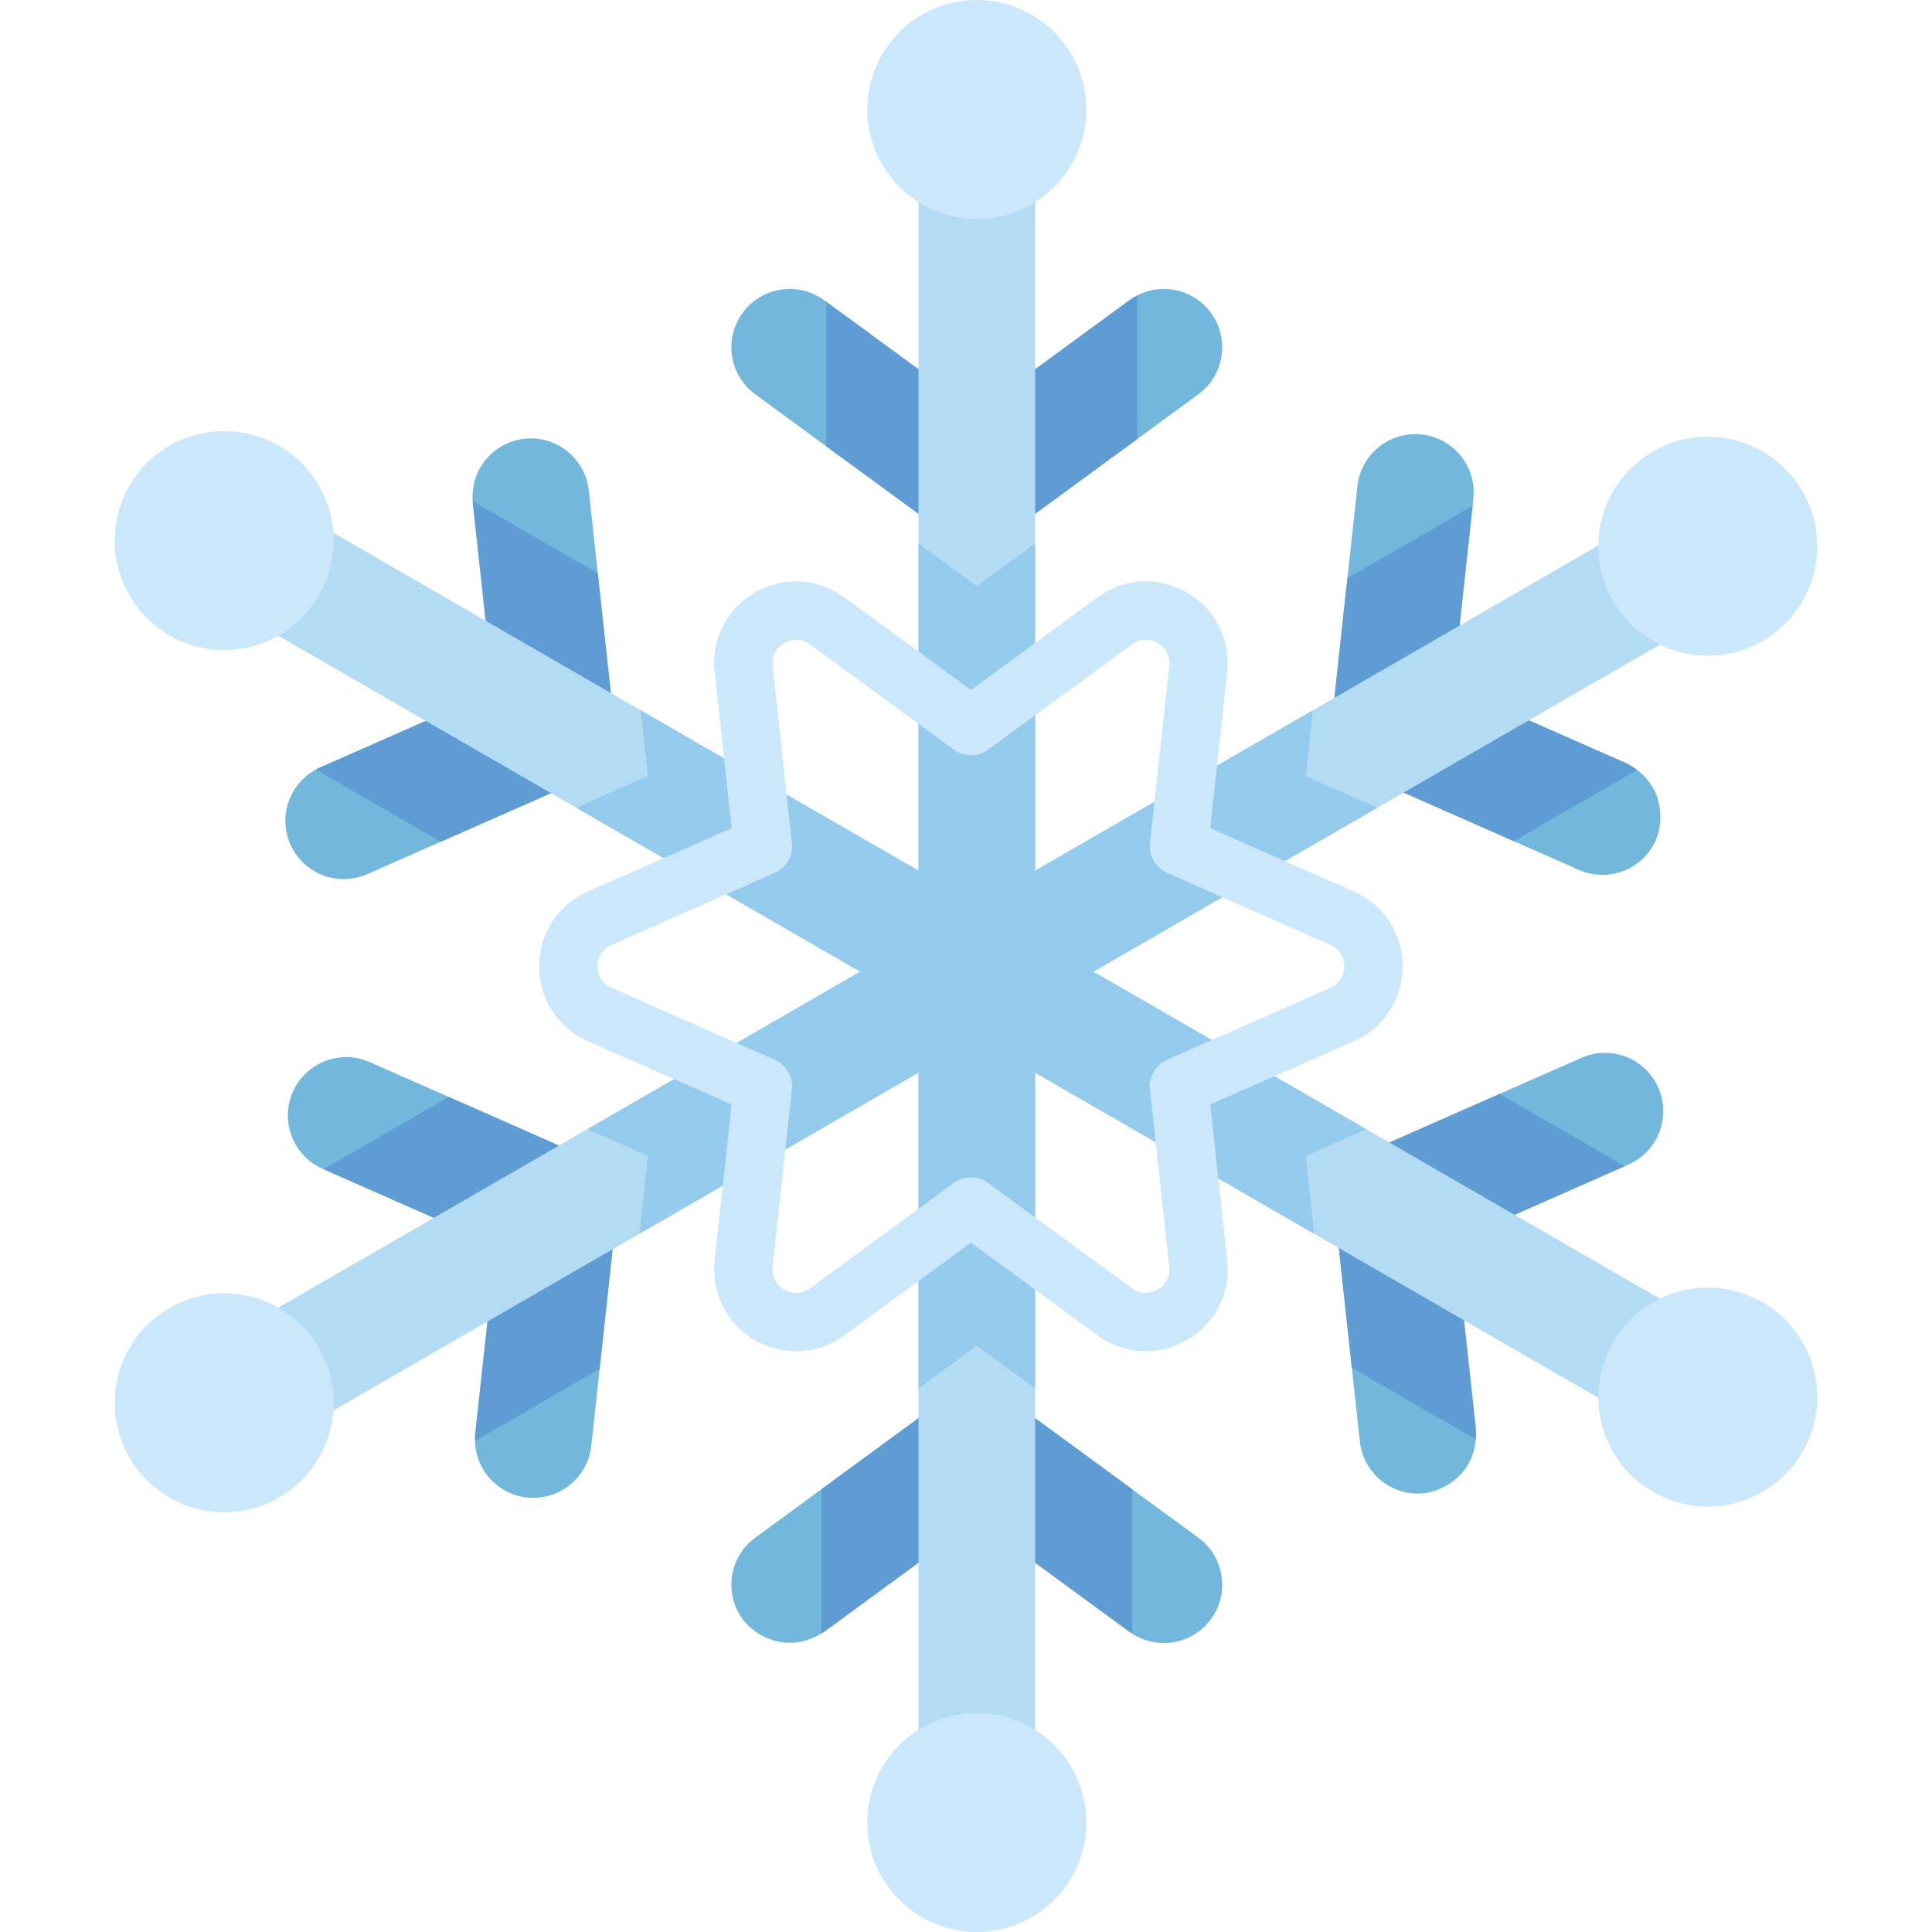
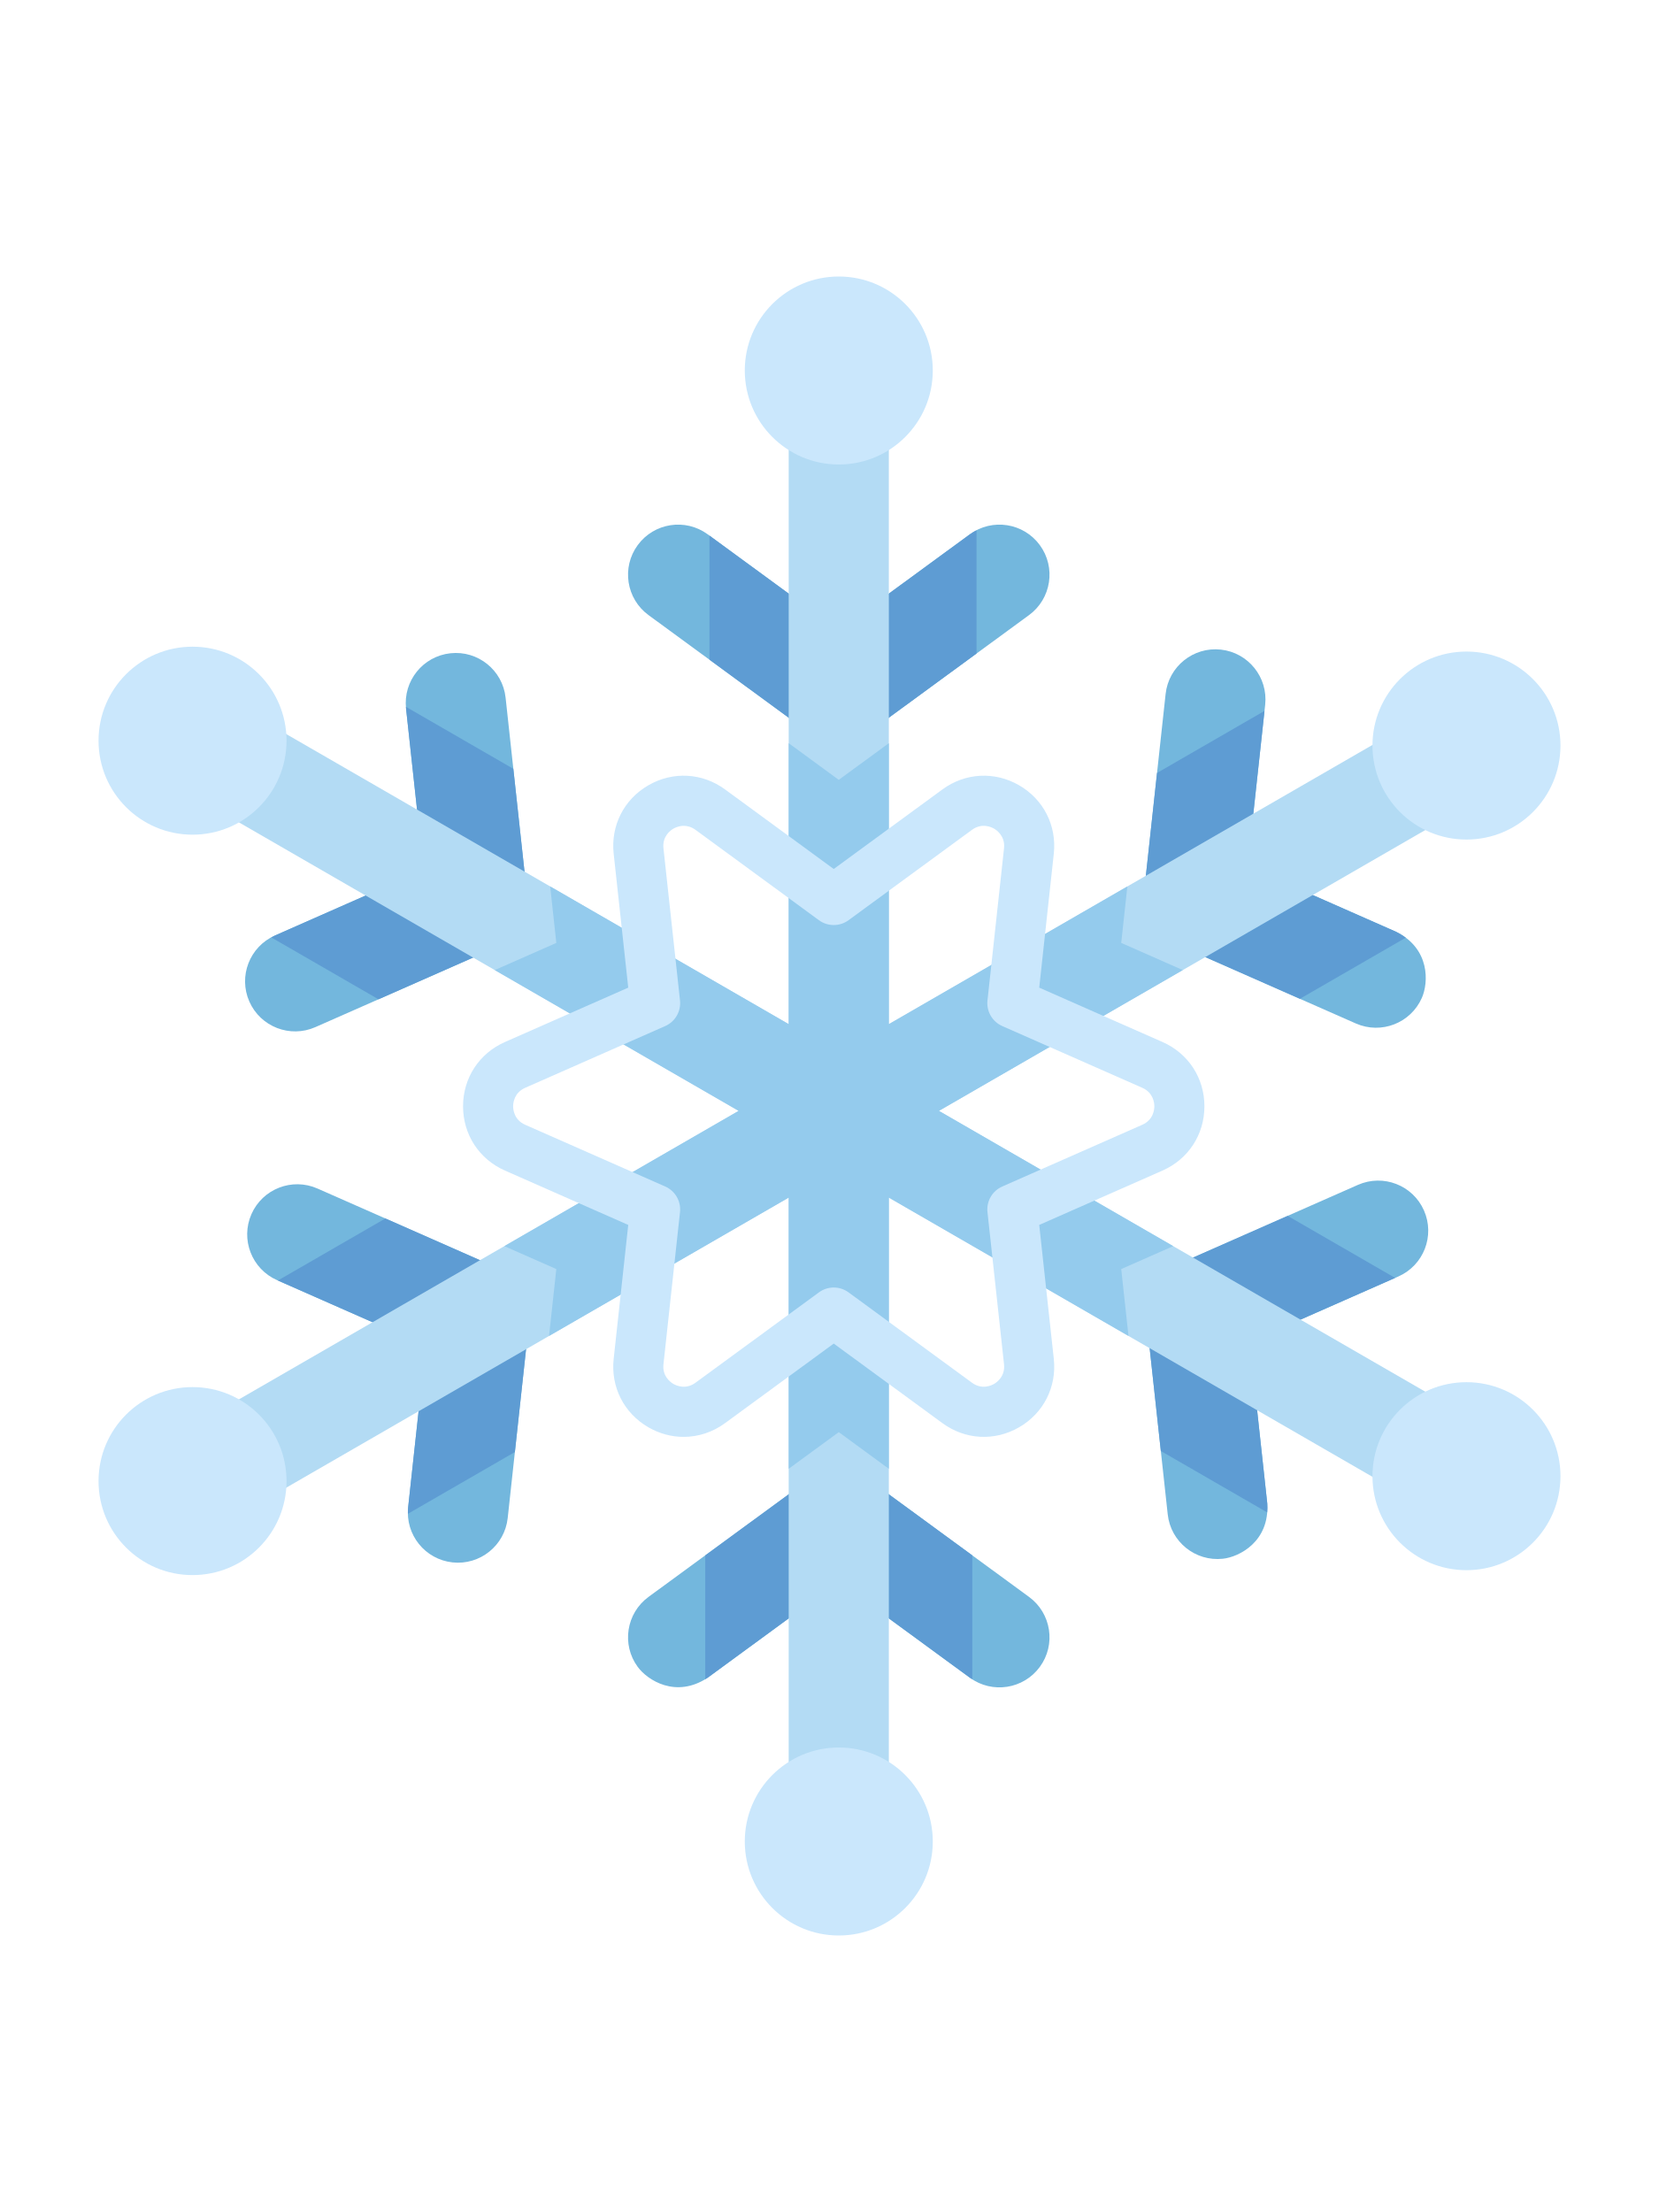
- <svg xmlns="http://www.w3.org/2000/svg" version="1.1" id="Capa_1" x="0px" y="0px" viewBox="0 0 512 512" style="enable-background:new 0 0 512 512;" xml:space="preserve">
+ <svg xmlns="http://www.w3.org/2000/svg" width="512" height="512pt" version="1.1" id="Capa_1" x="0px" y="0px" viewBox="0 0 512 512" style="enable-background:new 0 0 512 512;" xml:space="preserve">
  <g>
    <path style="fill:#73B7DD;" d="M258.861,143.781c-3.206,0-6.41-0.994-9.127-2.983l-49.584-36.297   c-6.887-5.042-8.383-14.71-3.341-21.597c5.041-6.888,14.709-8.383,21.597-3.341l40.456,29.616l40.456-29.616   c6.889-5.041,16.556-3.544,21.597,3.341c5.042,6.887,3.545,16.555-3.341,21.597l-49.585,36.297   C265.271,142.787,262.066,143.781,258.861,143.781z" />
    <path style="fill:#73B7DD;" d="M196.808,429.097c-5.042-6.887-3.545-16.555,3.341-21.597l49.584-36.298   c5.434-3.978,12.821-3.978,18.256,0l49.585,36.298c6.887,5.042,8.383,14.71,3.341,21.597c-5.041,6.886-14.711,8.382-21.597,3.341   l-40.456-29.617l-40.456,29.617C208.637,438.911,199.835,433.232,196.808,429.097z" />
    <path style="fill:#73B7DD;" d="M160.698,200.456c-1.603,2.776-4.066,5.054-7.148,6.413l-56.227,24.792   c-7.809,3.443-16.931-0.096-20.374-7.905c-3.445-7.809,0.095-16.929,7.905-20.374l45.876-20.229l-5.42-49.844   c-0.921-8.486,5.209-16.11,13.692-17.033c8.485-0.923,16.11,5.208,17.033,13.692l6.643,61.091   C163.042,194.406,162.301,197.68,160.698,200.456z" />
    <path style="fill:#73B7DD;" d="M377.415,395.723c-8.485,0.923-16.11-5.208-17.033-13.692l-6.644-61.091   c-0.727-6.695,2.966-13.093,9.127-15.81l56.228-24.792c7.809-3.443,16.931,0.096,20.374,7.905   c3.443,7.808-0.097,16.931-7.905,20.374l-45.877,20.229l5.421,49.844C391.828,390.385,382.509,395.169,377.415,395.723z" />
    <path style="fill:#73B7DD;" d="M161.351,312.674c1.603,2.776,2.344,6.048,1.98,9.397l-6.643,61.09   c-0.923,8.485-8.548,14.614-17.033,13.692c-8.485-0.921-14.614-8.547-13.692-17.033l5.42-49.844l-45.876-20.229   c-7.809-3.445-11.347-12.566-7.905-20.374c3.443-7.809,12.565-11.348,20.374-7.905l56.227,24.792   C157.284,307.62,159.748,309.899,161.351,312.674z" />
    <path style="fill:#73B7DD;" d="M438.816,222.626c-3.443,7.809-12.565,11.347-20.374,7.905l-56.227-24.791   c-6.163-2.718-9.856-9.114-9.127-15.81l6.644-61.091c0.923-8.485,8.548-14.614,17.033-13.692   c8.484,0.923,14.614,8.549,13.692,17.033l-5.421,49.845l45.877,20.228C441.399,207.474,440.883,217.937,438.816,222.626z" />
  </g>
  <g>
    <path style="fill:#5E9CD3;" d="M258.861,143.781c3.205,0,6.411-0.995,9.127-2.983l33.384-24.439V78.312   c-0.705,0.364-1.396,0.767-2.055,1.251l-40.456,29.616l-39.902-29.21v38.301l30.775,22.529   C252.451,142.788,255.655,143.781,258.861,143.781z" />
    <path style="fill:#5E9CD3;" d="M249.732,371.202l-32.08,23.484v38.223c0.249-0.15,0.5-0.304,0.751-0.47l40.456-29.617   l40.456,29.617c0.244,0.179,0.5,0.331,0.751,0.493v-38.245l-32.08-23.484C262.554,367.225,255.168,367.225,249.732,371.202z" />
    <path style="fill:#5E9CD3;" d="M160.698,200.456c1.602-2.775,2.344-6.049,1.98-9.396l-4.255-39.125L125.281,132.8   c0.013,0.171,0.011,0.339,0.03,0.51l5.42,49.844l-45.876,20.229c-0.397,0.175-0.774,0.374-1.148,0.577l33.1,19.111l36.743-16.202   C156.633,205.51,159.095,203.232,160.698,200.456z" />
    <path style="fill:#5E9CD3;" d="M391.107,378.69l-5.421-49.844l44.882-19.79l-33.171-19.151l-34.532,15.226   c-6.163,2.718-9.856,9.114-9.127,15.81l4.516,41.528l32.829,18.953C391.151,380.555,391.166,379.648,391.107,378.69z" />
    <path style="fill:#5E9CD3;" d="M161.351,312.674c-1.602-2.775-4.067-5.054-7.148-6.413l-35.27-15.553l-33.17,19.15l45.622,20.116   l-5.42,49.844c-0.074,0.686-0.087,1.363-0.072,2.035l33.01-19.058l4.429-40.724C163.695,318.723,162.954,315.451,161.351,312.674z" />
    <path style="fill:#5E9CD3;" d="M362.215,205.74l38.964,17.179l32.671-18.863c-0.868-0.649-1.839-1.257-2.937-1.803l-45.877-20.228   l5.216-47.961l-33.17,19.151l-3.993,36.716C352.359,196.624,356.052,203.022,362.215,205.74z" />
  </g>
  <path style="fill:#B3DBF4;" d="M449.291,349.604l-159.525-92.101l159.525-92.102c7.391-4.267,9.923-13.717,5.656-21.108  c-4.267-7.391-13.717-9.926-21.108-5.656l-159.525,92.101V43.522c0-8.534-6.919-15.453-15.453-15.453  c-8.534,0-15.453,6.919-15.453,15.453v187.217L81.274,137.13c-7.393-4.27-16.843-1.736-21.108,5.656  c-4.267,7.392-1.735,16.842,5.656,21.108l162.134,93.607L65.821,351.111c-7.391,4.267-9.923,13.717-5.656,21.108  c2.862,4.958,10.905,10.342,21.108,5.656l162.134-93.608V468.47c0,8.534,6.919,15.453,15.453,15.453  c8.534,0,15.453-6.919,15.453-15.453V284.268l159.525,92.101c10.421,5.827,18.247-0.699,21.108-5.656  C459.214,363.322,456.681,353.871,449.291,349.604z" />
  <polygon style="fill:#94CBED;" points="346.029,306.323 362.072,299.249 289.766,257.503 365.031,214.049 346.029,205.669   347.925,188.239 274.314,230.738 274.314,144.032 258.861,155.344 243.408,144.032 243.408,230.739 169.798,188.24 171.693,205.669   152.69,214.049 227.955,257.503 155.651,299.249 171.693,306.323 169.448,326.969 243.408,284.268 243.408,367.961 258.861,356.649   274.314,367.961 274.314,284.268 348.274,326.969 " />
  <g>
    <circle style="fill:#CAE7FC;" cx="258.866" cy="29.01" r="29.01" />
    <circle style="fill:#CAE7FC;" cx="258.866" cy="482.99" r="29.01" />
    <circle style="fill:#CAE7FC;" cx="59.419" cy="143.257" r="29.01" />
    <circle style="fill:#CAE7FC;" cx="452.581" cy="370.247" r="29.01" />
    <circle style="fill:#CAE7FC;" cx="59.419" cy="371.761" r="29.01" />
    <circle style="fill:#CAE7FC;" cx="452.581" cy="144.761" r="29.01" />
    <path style="fill:#CAE7FC;" d="M210.982,358.117c-3.716,0-7.45-0.98-10.875-2.957c-7.552-4.36-11.658-12.455-10.715-21.124   l4.495-41.333l-38.043-16.774c-7.98-3.518-12.936-11.121-12.936-19.841c0-8.722,4.957-16.324,12.936-19.842l38.043-16.774   l-4.495-41.333c-0.943-8.669,3.163-16.763,10.715-21.124c7.553-4.36,16.616-3.87,23.652,1.282l33.548,24.56l33.548-24.56   c7.038-5.15,16.1-5.641,23.652-1.282c7.552,4.36,11.658,12.455,10.715,21.124l-4.495,41.333l38.043,16.774   c7.98,3.518,12.936,11.121,12.936,19.842c0,8.72-4.957,16.323-12.936,19.841l-38.043,16.774l4.495,41.333   c0.943,8.669-3.163,16.763-10.715,21.124c-7.554,4.36-16.616,3.867-23.652-1.283l-33.548-24.558l-33.548,24.558   C219.913,356.693,215.461,358.117,210.982,358.117z M211.024,169.534c-1.515,0-2.709,0.584-3.19,0.862   c-0.825,0.477-3.487,2.323-3.079,6.072l5.107,46.956c0.365,3.348-1.482,6.546-4.564,7.905l-43.218,19.056   c-3.45,1.522-3.718,4.749-3.718,5.703c0,0.953,0.268,4.182,3.718,5.702l43.218,19.056c3.081,1.358,4.928,4.556,4.564,7.905   l-5.107,46.956c-0.408,3.749,2.254,5.595,3.079,6.072c0.824,0.476,3.755,1.858,6.798-0.369l38.112-27.899   c2.718-1.99,6.411-1.99,9.127,0l38.113,27.899c3.043,2.23,5.974,0.846,6.798,0.369c0.825-0.477,3.487-2.323,3.079-6.072   l-5.107-46.956c-0.365-3.348,1.482-6.546,4.564-7.905l43.218-19.056c3.45-1.522,3.718-4.749,3.718-5.702   c0-0.954-0.268-4.183-3.718-5.703l-43.218-19.056c-3.081-1.358-4.928-4.557-4.564-7.905l5.107-46.956   c0.408-3.749-2.254-5.595-3.079-6.072c-0.826-0.477-3.756-1.858-6.798,0.368l-38.112,27.9c-2.718,1.99-6.411,1.99-9.127,0   l-38.112-27.9C213.361,169.835,212.11,169.534,211.024,169.534z" />
  </g>
  <g>
</g>
  <g>
</g>
  <g>
</g>
  <g>
</g>
  <g>
</g>
  <g>
</g>
  <g>
</g>
  <g>
</g>
  <g>
</g>
  <g>
</g>
  <g>
</g>
  <g>
</g>
  <g>
</g>
  <g>
</g>
  <g>
</g>
</svg>
